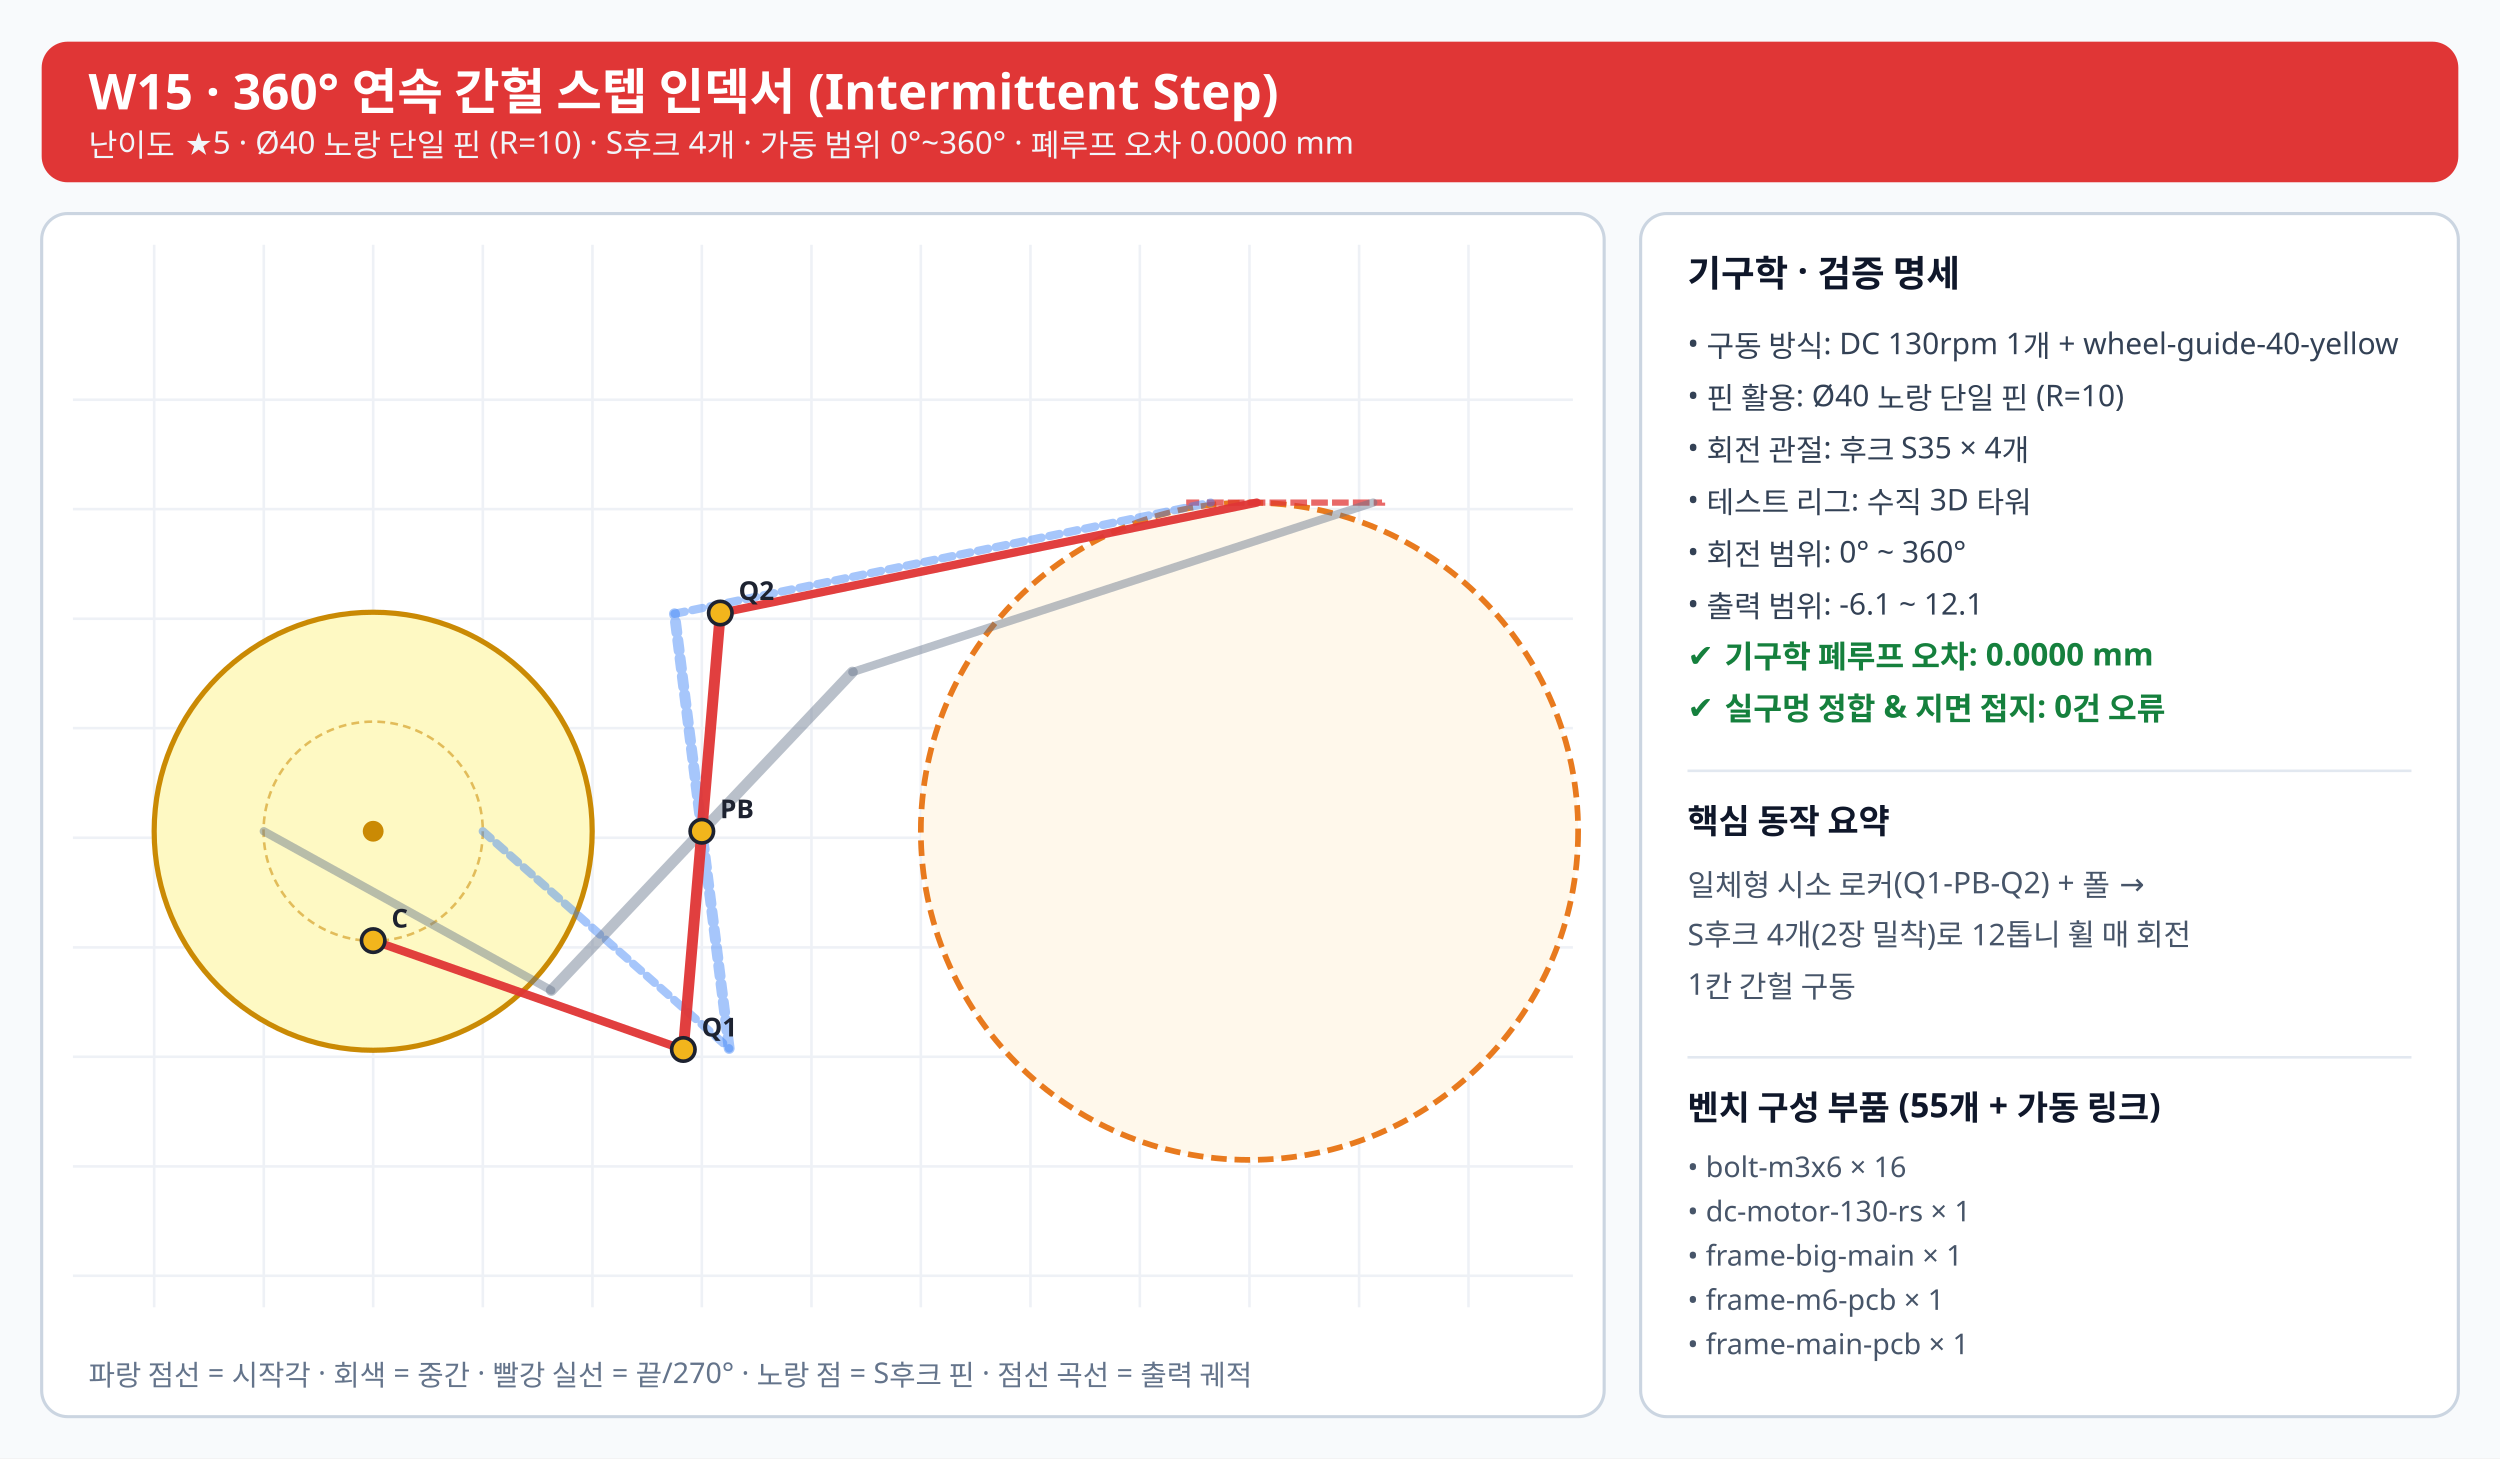
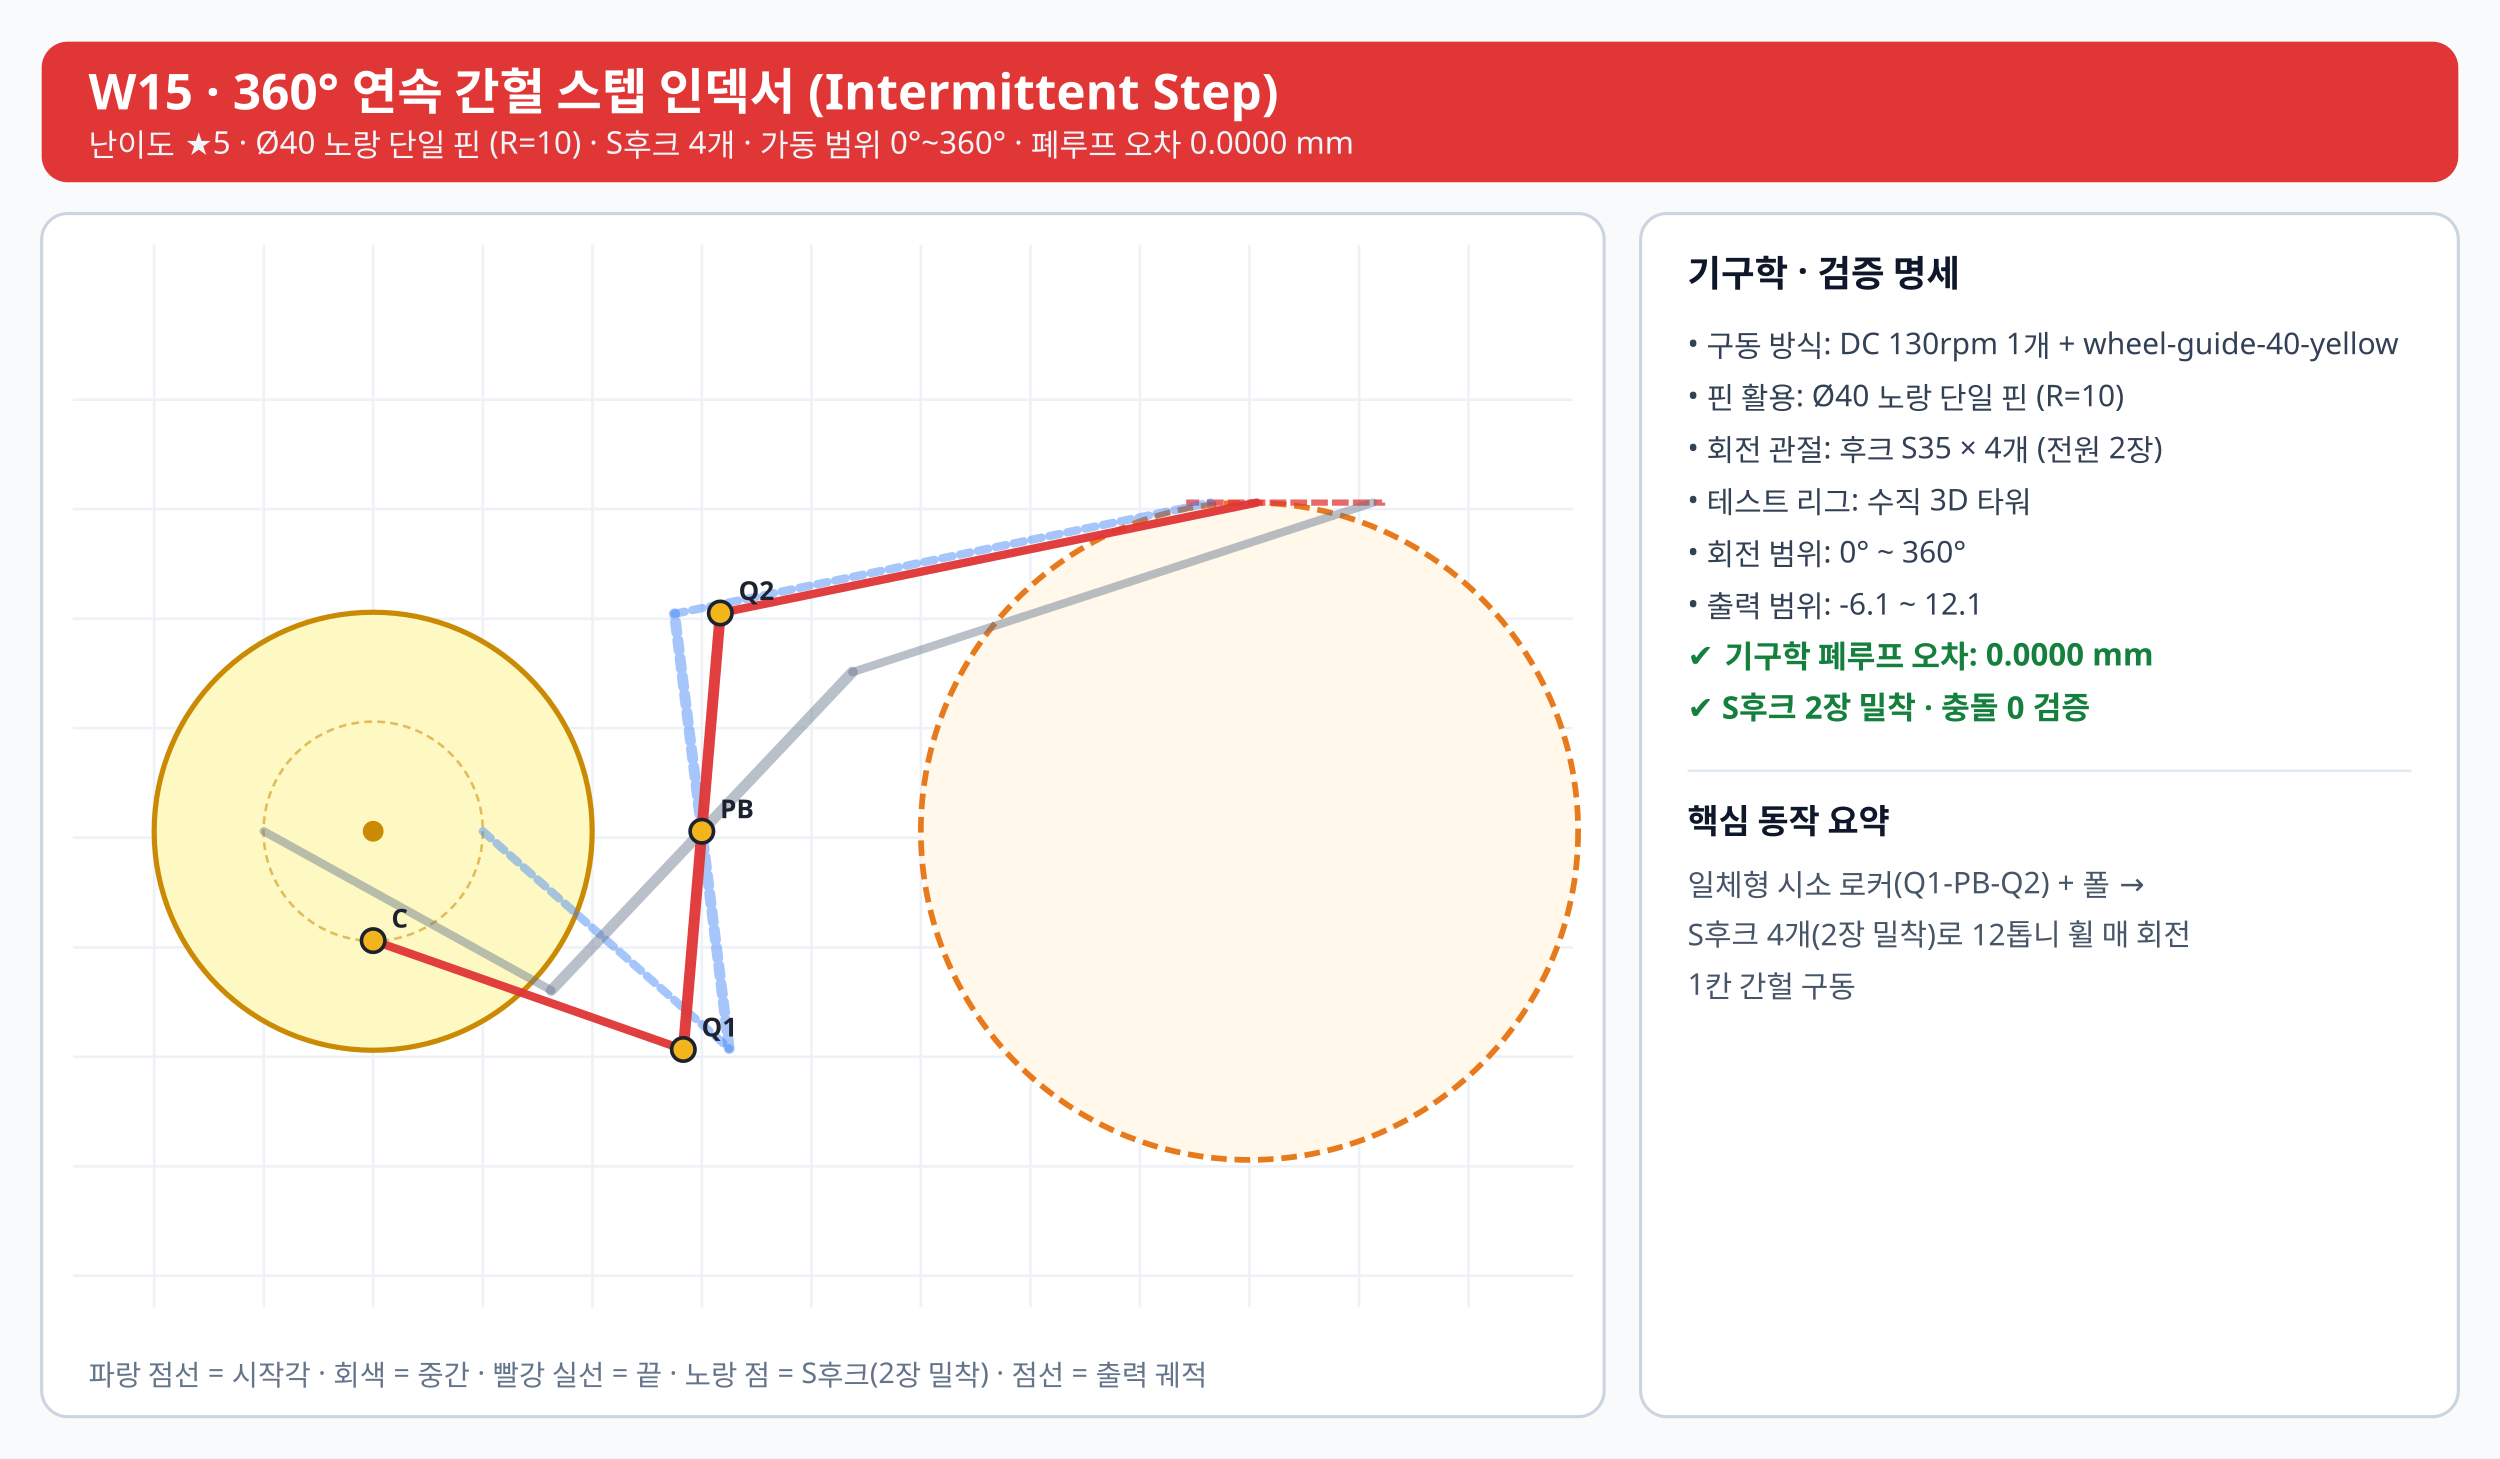
<svg xmlns="http://www.w3.org/2000/svg" viewBox="0 0 960 560" font-family="Pretendard,Apple SD Gothic Neo,sans-serif">
  <rect width="960" height="560" fill="#f8fafc" />
  <rect x="16" y="16" width="928" height="54" rx="10" fill="#e03636" />
  <text x="34" y="42" fill="#fff" font-size="19" font-weight="800">W15 · 360° 연속 간헐 스텝 인덱서 (Intermittent Step)</text>
  <text x="34" y="60" fill="#f1f5f9" font-size="12">난이도 ★5 · Ø40 노랑 단일 핀 (R=10) · S후크 4개 · 가동 범위 0°~360° · 폐루프 오차 0.0000 mm</text>
  <rect x="16" y="82" width="600" height="462" rx="10" fill="#fff" stroke="#cbd5e1" stroke-width="1.2" />
  <line x1="59.2" y1="94" x2="59.2" y2="502" stroke="#eef1f6" stroke-width="1" />
  <line x1="101.3" y1="94" x2="101.3" y2="502" stroke="#eef1f6" stroke-width="1" />
  <line x1="143.3" y1="94" x2="143.3" y2="502" stroke="#eef1f6" stroke-width="1" />
  <line x1="185.4" y1="94" x2="185.4" y2="502" stroke="#eef1f6" stroke-width="1" />
  <line x1="227.5" y1="94" x2="227.5" y2="502" stroke="#eef1f6" stroke-width="1" />
  <line x1="269.5" y1="94" x2="269.5" y2="502" stroke="#eef1f6" stroke-width="1" />
  <line x1="311.6" y1="94" x2="311.6" y2="502" stroke="#eef1f6" stroke-width="1" />
  <line x1="353.6" y1="94" x2="353.6" y2="502" stroke="#eef1f6" stroke-width="1" />
  <line x1="395.7" y1="94" x2="395.7" y2="502" stroke="#eef1f6" stroke-width="1" />
  <line x1="437.7" y1="94" x2="437.7" y2="502" stroke="#eef1f6" stroke-width="1" />
  <line x1="479.8" y1="94" x2="479.8" y2="502" stroke="#eef1f6" stroke-width="1" />
  <line x1="521.9" y1="94" x2="521.9" y2="502" stroke="#eef1f6" stroke-width="1" />
  <line x1="563.9" y1="94" x2="563.9" y2="502" stroke="#eef1f6" stroke-width="1" />
  <line x1="28" y1="489.9" x2="604" y2="489.9" stroke="#eef1f6" stroke-width="1" />
  <line x1="28" y1="447.9" x2="604" y2="447.9" stroke="#eef1f6" stroke-width="1" />
  <line x1="28" y1="405.8" x2="604" y2="405.8" stroke="#eef1f6" stroke-width="1" />
  <line x1="28" y1="363.8" x2="604" y2="363.8" stroke="#eef1f6" stroke-width="1" />
  <line x1="28" y1="321.7" x2="604" y2="321.7" stroke="#eef1f6" stroke-width="1" />
  <line x1="28" y1="279.6" x2="604" y2="279.6" stroke="#eef1f6" stroke-width="1" />
  <line x1="28" y1="237.6" x2="604" y2="237.6" stroke="#eef1f6" stroke-width="1" />
  <line x1="28" y1="195.5" x2="604" y2="195.5" stroke="#eef1f6" stroke-width="1" />
  <line x1="28" y1="153.5" x2="604" y2="153.5" stroke="#eef1f6" stroke-width="1" />
  <circle cx="143.3" cy="319.2" r="84.1" fill="#fef9c3" stroke="#ca8a04" stroke-width="2.0" />
  <circle cx="143.3" cy="319.2" r="42.1" fill="none" stroke="#ca8a04" stroke-width="1" stroke-opacity="0.55" stroke-dasharray="3 2" />
  <circle cx="143.3" cy="319.2" r="4" fill="#ca8a04" />
  <circle cx="479.8" cy="319.2" r="126.2" fill="#fff8eb" stroke="#e87a1e" stroke-width="2.2" stroke-dasharray="6 3" />
  <polyline points="464.9,193.0 466.4,193.0 468.1,193.0 469.7,193.0 471.5,193.0 473.3,193.0 475.2,193.0 477.1,193.0 479.0,193.0 480.9,193.0 482.9,193.0 484.8,193.0 486.8,193.0 488.7,193.0 490.6,193.0 492.5,193.0 494.4,193.0 496.2,193.0 498.0,193.0 499.7,193.0 501.4,193.0 503.0,193.0 504.5,193.0 506.1,193.0 507.5,193.0 508.9,193.0 510.2,193.0 511.5,193.0 512.7,193.0 513.9,193.0 515.0,193.0 516.0,193.0 517.0,193.0 518.0,193.0 518.9,193.0 519.7,193.0 520.5,193.0 521.3,193.0 522.0,193.0 522.7,193.0 523.3,193.0 523.9,193.0 524.5,193.0 525.0,193.0 525.5,193.0 526.0,193.0 526.4,193.0 526.8,193.0 527.2,193.0 527.6,193.0 527.9,193.0 528.2,193.0 528.5,193.0 528.8,193.0 529.0,193.0 529.3,193.0 529.5,193.0 529.6,193.0 529.8,193.0 530.0,193.0 530.1,193.0 530.2,193.0 530.3,193.0 530.4,193.0 530.5,193.0 530.6,193.0 530.6,193.0 530.7,193.0 530.7,193.0 530.7,193.0 530.7,193.0 530.7,193.0 530.7,193.0 530.6,193.0 530.6,193.0 530.5,193.0 530.4,193.0 530.3,193.0 530.2,193.0 530.0,193.0 529.9,193.0 529.7,193.0 529.5,193.0 529.3,193.0 529.1,193.0 528.9,193.0 528.6,193.0 528.3,193.0 528.0,193.0 527.7,193.0 527.3,193.0 526.9,193.0 526.5,193.0 526.1,193.0 525.6,193.0 525.1,193.0 524.6,193.0 524.1,193.0 523.5,193.0 522.9,193.0 522.3,193.0 521.6,193.0 520.9,193.0 520.2,193.0 519.4,193.0 518.6,193.0 517.8,193.0 516.9,193.0 516.0,193.0 515.1,193.0 514.1,193.0 513.1,193.0 512.1,193.0 511.1,193.0 510.0,193.0 508.9,193.0 507.8,193.0 506.6,193.0 505.4,193.0 504.2,193.0 503.0,193.0 501.7,193.0 500.4,193.0 499.1,193.0 497.8,193.0 496.5,193.0 495.1,193.0 493.8,193.0 492.4,193.0 491.0,193.0 489.6,193.0 488.2,193.0 486.8,193.0 485.4,193.0 484.0,193.0 482.6,193.0 481.2,193.0 479.8,193.0 478.4,193.0 477.1,193.0 475.7,193.0 474.4,193.0 473.0,193.0 471.7,193.0 470.4,193.0 469.2,193.0 467.9,193.0 466.7,193.0 465.6,193.0 464.5,193.0 463.4,193.0 462.3,193.0 461.3,193.0 460.4,193.0 459.5,193.0 458.6,193.0 457.8,193.0 457.1,193.0 456.4,193.0 455.9,193.0 455.3,193.0 454.9,193.0 454.5,193.0 454.3,193.0 454.1,193.0 454.0,193.0 454.0,193.0 454.1,193.0 454.3,193.0 454.6,193.0 455.0,193.0 455.5,193.0 456.1,193.0 456.8,193.0 457.7,193.0 458.6,193.0 459.7,193.0 460.8,193.0 462.1,193.0 463.5,193.0 464.9,193.0" fill="none" stroke="#e03636" stroke-width="2.4" stroke-opacity="0.75" stroke-dasharray="5 3" />
  <line x1="185.4" y1="319.2" x2="280.0" y2="402.6" stroke="#3b82f6" stroke-width="3.2" stroke-linecap="round" stroke-opacity="0.45" stroke-dasharray="4 3" />
  <line x1="280.0" y1="402.6" x2="259.0" y2="235.7" stroke="#3b82f6" stroke-width="4.2" stroke-linecap="round" stroke-opacity="0.45" stroke-dasharray="4 3" />
  <line x1="259.0" y1="235.7" x2="464.9" y2="193.0" stroke="#3b82f6" stroke-width="3.2" stroke-linecap="round" stroke-opacity="0.45" stroke-dasharray="4 3" />
  <line x1="101.3" y1="319.2" x2="211.7" y2="380.3" stroke="#64748b" stroke-width="3.2" stroke-linecap="round" stroke-opacity="0.45" />
  <line x1="211.7" y1="380.3" x2="327.3" y2="258.1" stroke="#64748b" stroke-width="4.2" stroke-linecap="round" stroke-opacity="0.45" />
  <line x1="327.3" y1="258.1" x2="527.3" y2="193.0" stroke="#64748b" stroke-width="3.2" stroke-linecap="round" stroke-opacity="0.45" />
  <line x1="143.3" y1="361.2" x2="262.4" y2="403.0" stroke="#e03636" stroke-width="3.2" stroke-linecap="round" stroke-opacity="0.95" />
  <line x1="262.4" y1="403.0" x2="276.6" y2="235.4" stroke="#e03636" stroke-width="4.2" stroke-linecap="round" stroke-opacity="0.95" />
  <line x1="276.6" y1="235.4" x2="482.6" y2="193.0" stroke="#e03636" stroke-width="3.2" stroke-linecap="round" stroke-opacity="0.95" />
  <circle cx="143.3" cy="361.2" r="4.5" fill="#f2b51c" stroke="#1d2230" stroke-width="1.4" />
  <text x="150.3" y="356.2" font-size="10" font-weight="700" fill="#1d2230">C</text>
  <circle cx="262.4" cy="403.0" r="4.5" fill="#f2b51c" stroke="#1d2230" stroke-width="1.4" />
  <text x="269.4" y="398.0" font-size="10" font-weight="700" fill="#1d2230">Q1</text>
  <circle cx="269.5" cy="319.2" r="4.5" fill="#f2b51c" stroke="#1d2230" stroke-width="1.4" />
  <text x="276.5" y="314.2" font-size="10" font-weight="700" fill="#1d2230">PB</text>
  <circle cx="276.6" cy="235.4" r="4.5" fill="#f2b51c" stroke="#1d2230" stroke-width="1.4" />
  <text x="283.6" y="230.4" font-size="10" font-weight="700" fill="#1d2230">Q2</text>
-   <text x="34" y="532" fill="#64748b" font-size="11">파랑 점선 = 시작각 · 회색 = 중간 · 빨강 실선 = 끝/270° · 노랑 점 = S후크 핀 · 점선 곡선 = 출력 궤적</text>
+   <text x="34" y="532" fill="#64748b" font-size="11">파랑 점선 = 시작각 · 회색 = 중간 · 빨강 실선 = 끝 · 노랑 점 = S후크(2장 밀착) · 점선 = 출력 궤적</text>
  <rect x="630" y="82" width="314" height="462" rx="10" fill="#fff" stroke="#cbd5e1" stroke-width="1.2" />
  <text x="648" y="110" fill="#0f172a" font-size="14" font-weight="800">기구학 · 검증 명세</text>
  <text x="648" y="136" fill="#334155" font-size="11.5">• 구동 방식: DC 130rpm 1개 + wheel-guide-40-yellow</text>
  <text x="648" y="156" fill="#334155" font-size="11.5">• 핀 활용: Ø40 노랑 단일 핀 (R=10)</text>
-   <text x="648" y="176" fill="#334155" font-size="11.5">• 회전 관절: 후크 S35 × 4개</text>
+   <text x="648" y="176" fill="#334155" font-size="11.5">• 회전 관절: 후크 S35 × 4개 (전원 2장)</text>
  <text x="648" y="196" fill="#334155" font-size="11.5">• 테스트 리그: 수직 3D 타워</text>
  <text x="648" y="216" fill="#334155" font-size="11.5">• 회전 범위: 0° ~ 360°</text>
  <text x="648" y="236" fill="#334155" font-size="11.5">• 출력 범위: -6.1 ~ 12.1</text>
  <text x="648" y="256" fill="#15803d" font-size="12" font-weight="800">✔ 기구학 폐루프 오차: 0.0000 mm</text>
-   <text x="648" y="276" fill="#15803d" font-size="12" font-weight="800">✔ 실구멍 정합 &amp; 지면 접지: 0건 오류</text>
+   <text x="648" y="276" fill="#15803d" font-size="12" font-weight="800">✔ S후크 2장 밀착 · 충돌 0 검증</text>
  <line x1="648" y1="296" x2="926" y2="296" stroke="#e2e8f0" />
  <text x="648" y="320" fill="#0f172a" font-size="13" font-weight="800">핵심 동작 요약</text>
  <text x="648" y="344" fill="#475569" font-size="11.5">일체형 시소 로커(Q1-PB-Q2) + 폴 → </text>
  <text x="648" y="363" fill="#475569" font-size="11.5">S후크 4개(2장 밀착)로 12톱니 휠 매 회전</text>
  <text x="648" y="382" fill="#475569" font-size="11.5"> 1칸 간헐 구동</text>
-   <line x1="648" y1="406" x2="926" y2="406" stroke="#e2e8f0" />
-   <text x="648" y="430" fill="#0f172a" font-size="13" font-weight="800">벤치 구성 부품 (55개 + 가동 링크)</text>
-   <text x="648" y="452" fill="#475569" font-size="11">• bolt-m3x6 × 16</text>
-   <text x="648" y="469" fill="#475569" font-size="11">• dc-motor-130-rs × 1</text>
-   <text x="648" y="486" fill="#475569" font-size="11">• frame-big-main × 1</text>
-   <text x="648" y="503" fill="#475569" font-size="11">• frame-m6-pcb × 1</text>
-   <text x="648" y="520" fill="#475569" font-size="11">• frame-main-pcb × 1</text>
</svg>
